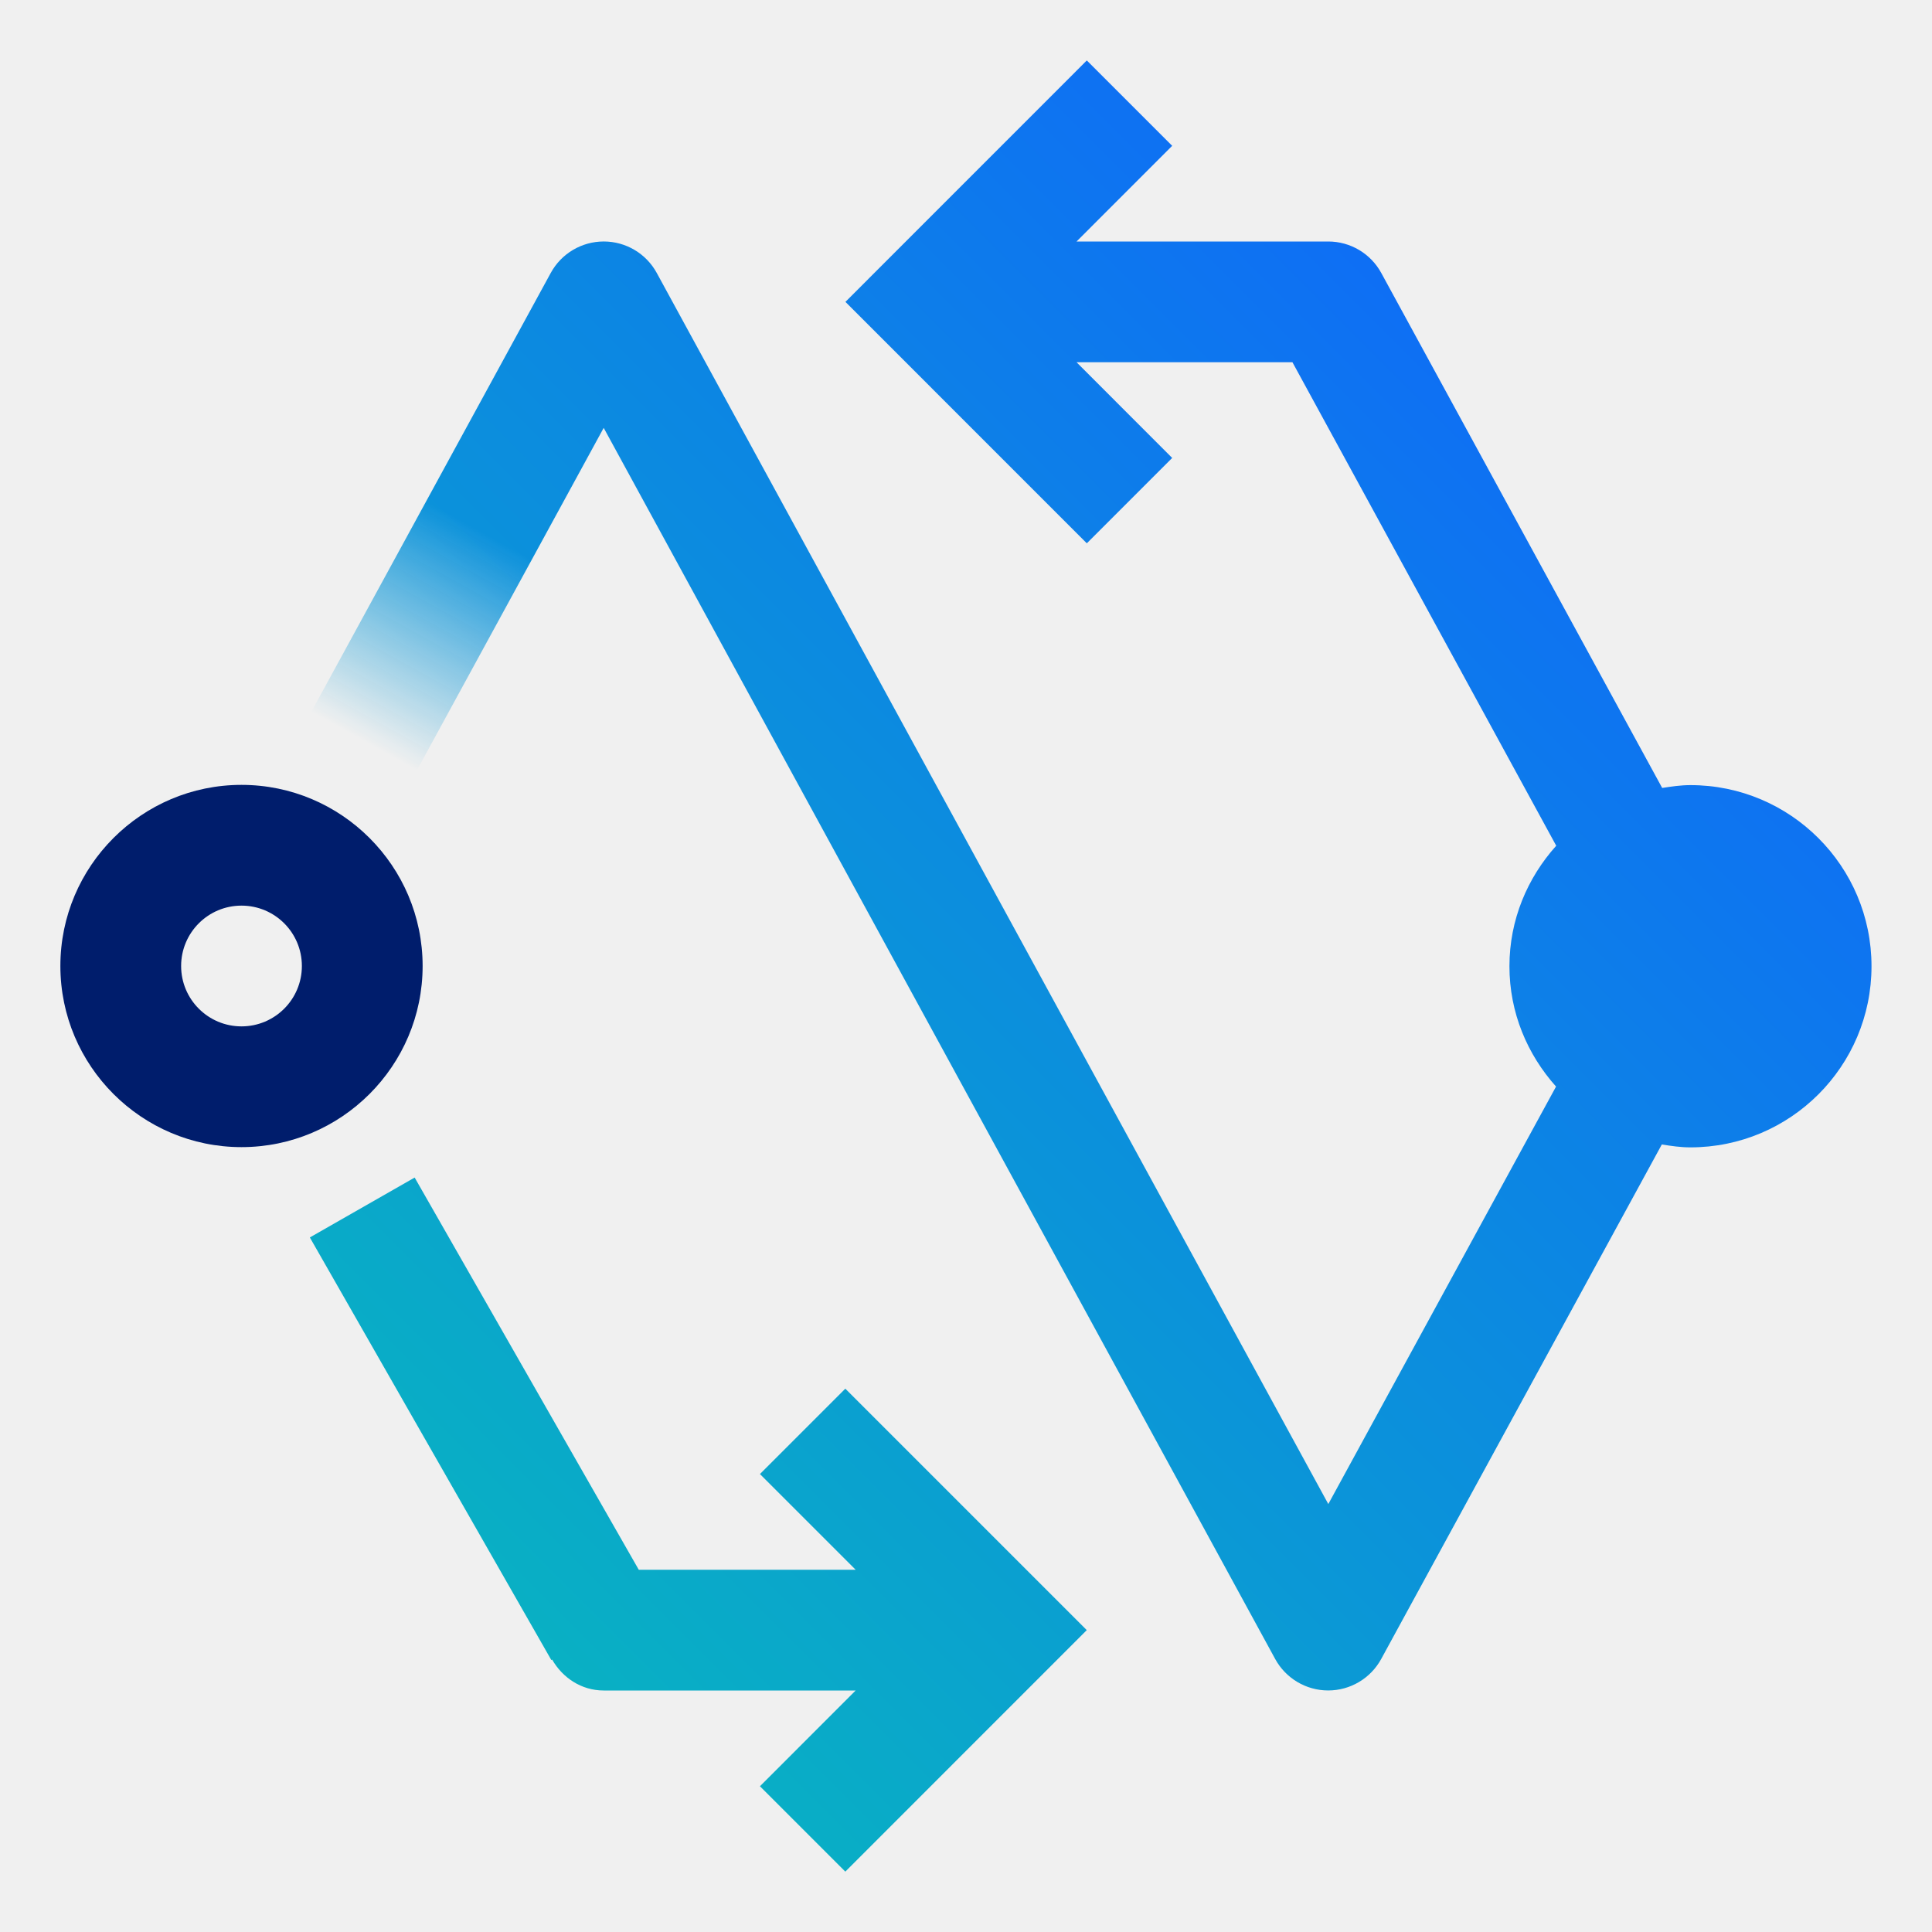
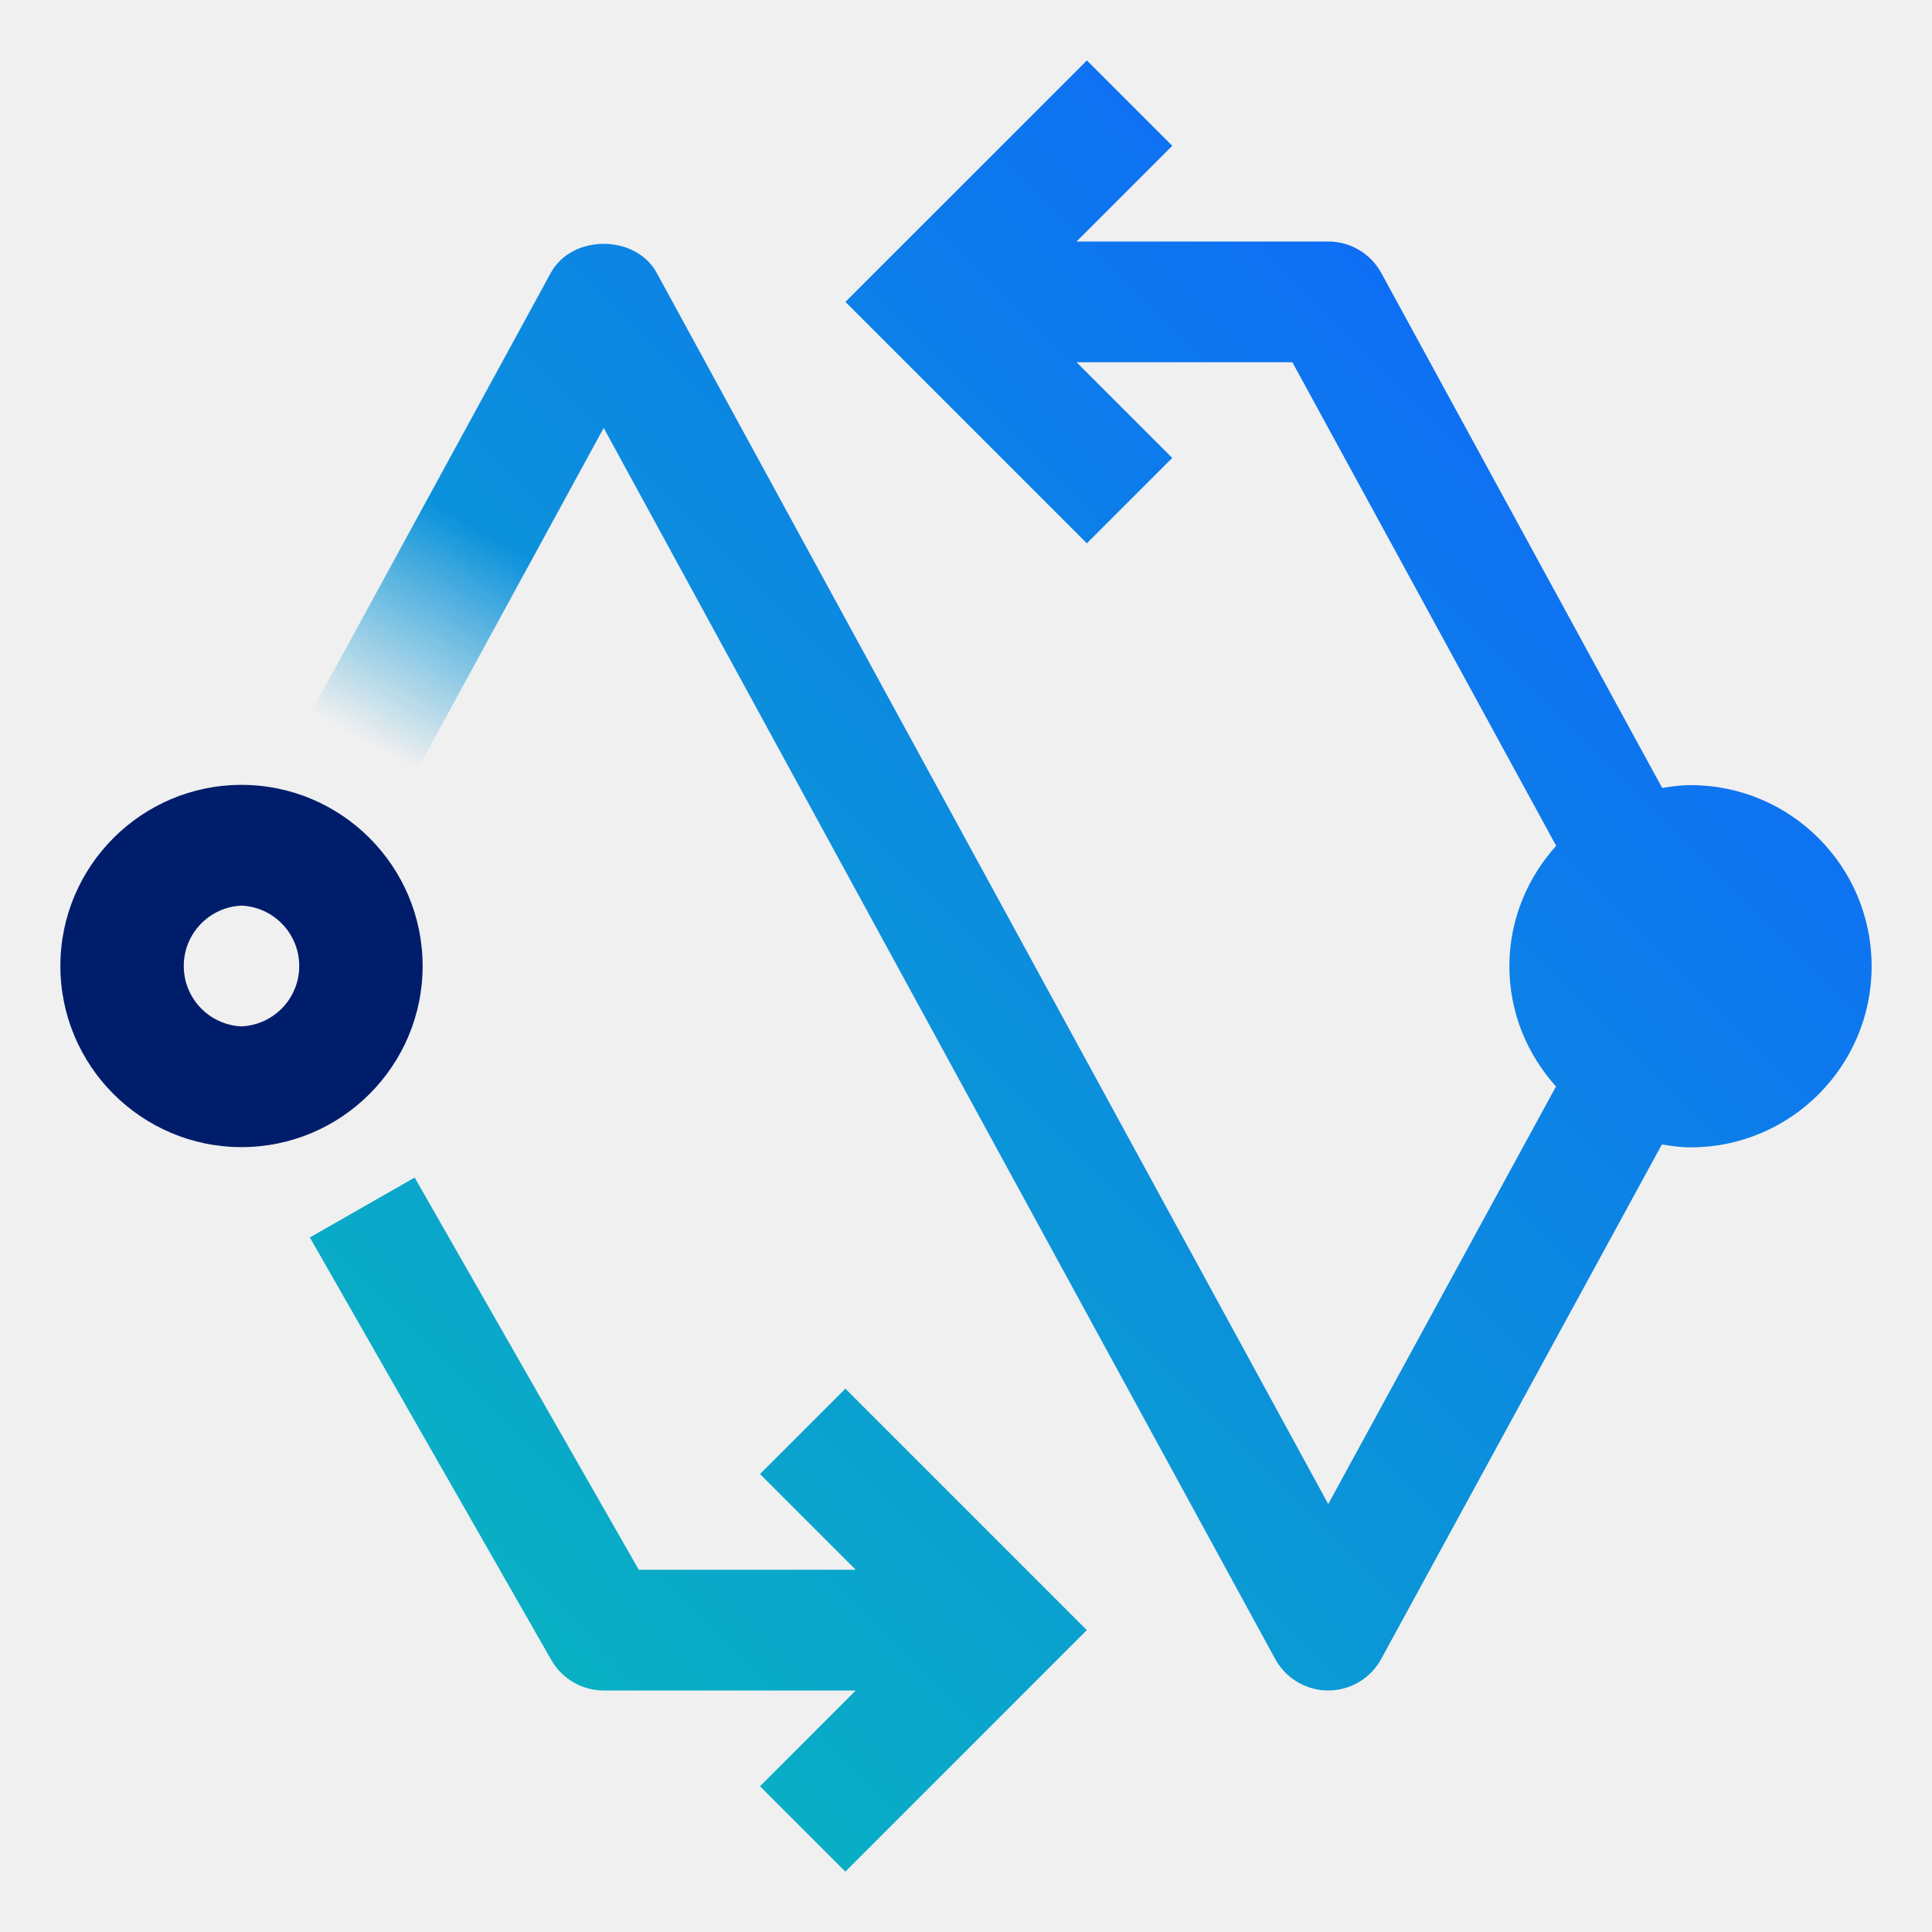
<svg xmlns="http://www.w3.org/2000/svg" id="WebMethodsB2B" viewBox="0 0 32 32">
  <defs>
-     <linearGradient id="zpjes6k1ja" x1="8.244" y1="8.948" x2="5.741" y2="13.463" gradientUnits="userSpaceOnUse">
+     <linearGradient id="3ijc3pgpha" x1="8.244" y1="8.948" x2="5.741" y2="13.463" gradientUnits="userSpaceOnUse">
      <stop offset="0" stop-opacity="0" />
      <stop offset=".773" />
    </linearGradient>
-     <linearGradient id="xb326ghepc" x1="0" y1="32" x2="32" y2="0" gradientUnits="userSpaceOnUse">
+     <linearGradient id="5gu2x61uuc" x1="0" y1="32" x2="32" y2="0" gradientUnits="userSpaceOnUse">
      <stop offset=".1" stop-color="#08bdba" />
      <stop offset=".9" stop-color="#0f62fe" />
    </linearGradient>
-     <mask id="5k705cmeob" x="0" y="0" width="32" height="32" maskUnits="userSpaceOnUse">
-       <path d="M28 13.004c-.161 0-.315.023-.469.047l-4.653-8.53A1 1 0 0 0 22 4h-4.169l1.584-1.585-1.414-1.414L14.003 5l3.998 3.999 1.414-1.414L17.831 6h3.576l4.369 8.008c-.477.531-.775 1.226-.775 1.996s.297 1.462.772 1.993l-3.772 6.915L10.878 4.521a1 1 0 0 0-1.756 0l-5.043 9.244a.999.999 0 1 0 1.755.957l4.165-7.635 11.122 20.391a1 1 0 0 0 1.756 0l4.648-8.522c.155.025.311.048.473.048a3 3 0 1 0 0-6zM12.587 24.415 14.172 26H10.58l-3.712-6.496-1.736.992 4 7 .013-.008c.172.3.483.512.855.512h4.172l-1.585 1.586L14.001 31 18 27l-3.999-3.999-1.414 1.414z" style="fill:#fff" />
-       <path style="fill:url(#zpjes6k1ja)" d="m1 15 7 1.004 3.492-5.898L5.503 7 1 15z" />
+     <mask id="8wvdnut17b" x="0" y="0" width="32" height="32" maskUnits="userSpaceOnUse">
+       <path d="M28 13.004c-.161 0-.315.023-.469.047l-4.653-8.53A1 1 0 0 0 22 4h-4.169l1.585-1.585-1.414-1.414-3.291 3.291-.002.002-.706.706.706.706.002.002 3.291 3.291 1.414-1.414L17.831 6h3.575l4.369 8.009c-.477.531-.775 1.226-.775 1.995s.297 1.462.772 1.992L22 24.912 10.878 4.521c-.35-.643-1.406-.643-1.756 0L4.08 13.765a1 1 0 1 0 1.755.958l4.164-7.635 11.122 20.39a1 1 0 0 0 1.756 0l4.649-8.522c.155.025.311.048.474.048a3 3 0 1 0 0-6zM12.588 24.415 14.173 26H10.58l-3.712-6.496-1.736.992 4 7A1 1 0 0 0 10 28h4.173l-1.585 1.586L14.002 31l3.999-4-3.999-3.999-1.414 1.414z" style="fill:#fff" />
+       <path style="fill:url(#3ijc3pgpha)" d="m1 15 7 1.004 3.492-5.898L5.503 7 1 15z" />
    </mask>
  </defs>
-   <g style="mask:url(#5k705cmeob)">
-     <path style="fill:url(#xb326ghepc)" d="M0 0h32v32H0z" />
+   <g style="mask:url(#8wvdnut17b)">
+     <path style="fill:url(#5gu2x61uuc)" d="M0 0h32v32H0z" />
  </g>
-   <path d="M4 19c-1.654 0-3-1.346-3-3s1.346-3 3-3 3 1.346 3 3-1.346 3-3 3zm0-4a1 1 0 1 0 0 2 1 1 0 0 0 0-2z" style="fill:#001d6c" />
+   <path d="M4 19c-1.654 0-3-1.346-3-3s1.346-3 3-3 3 1.346 3 3-1.346 3-3 3zm0-4a1.001 1.001 0 0 0 0 2 1.001 1.001 0 0 0 0-2z" style="fill:#001d6c" />
</svg>
